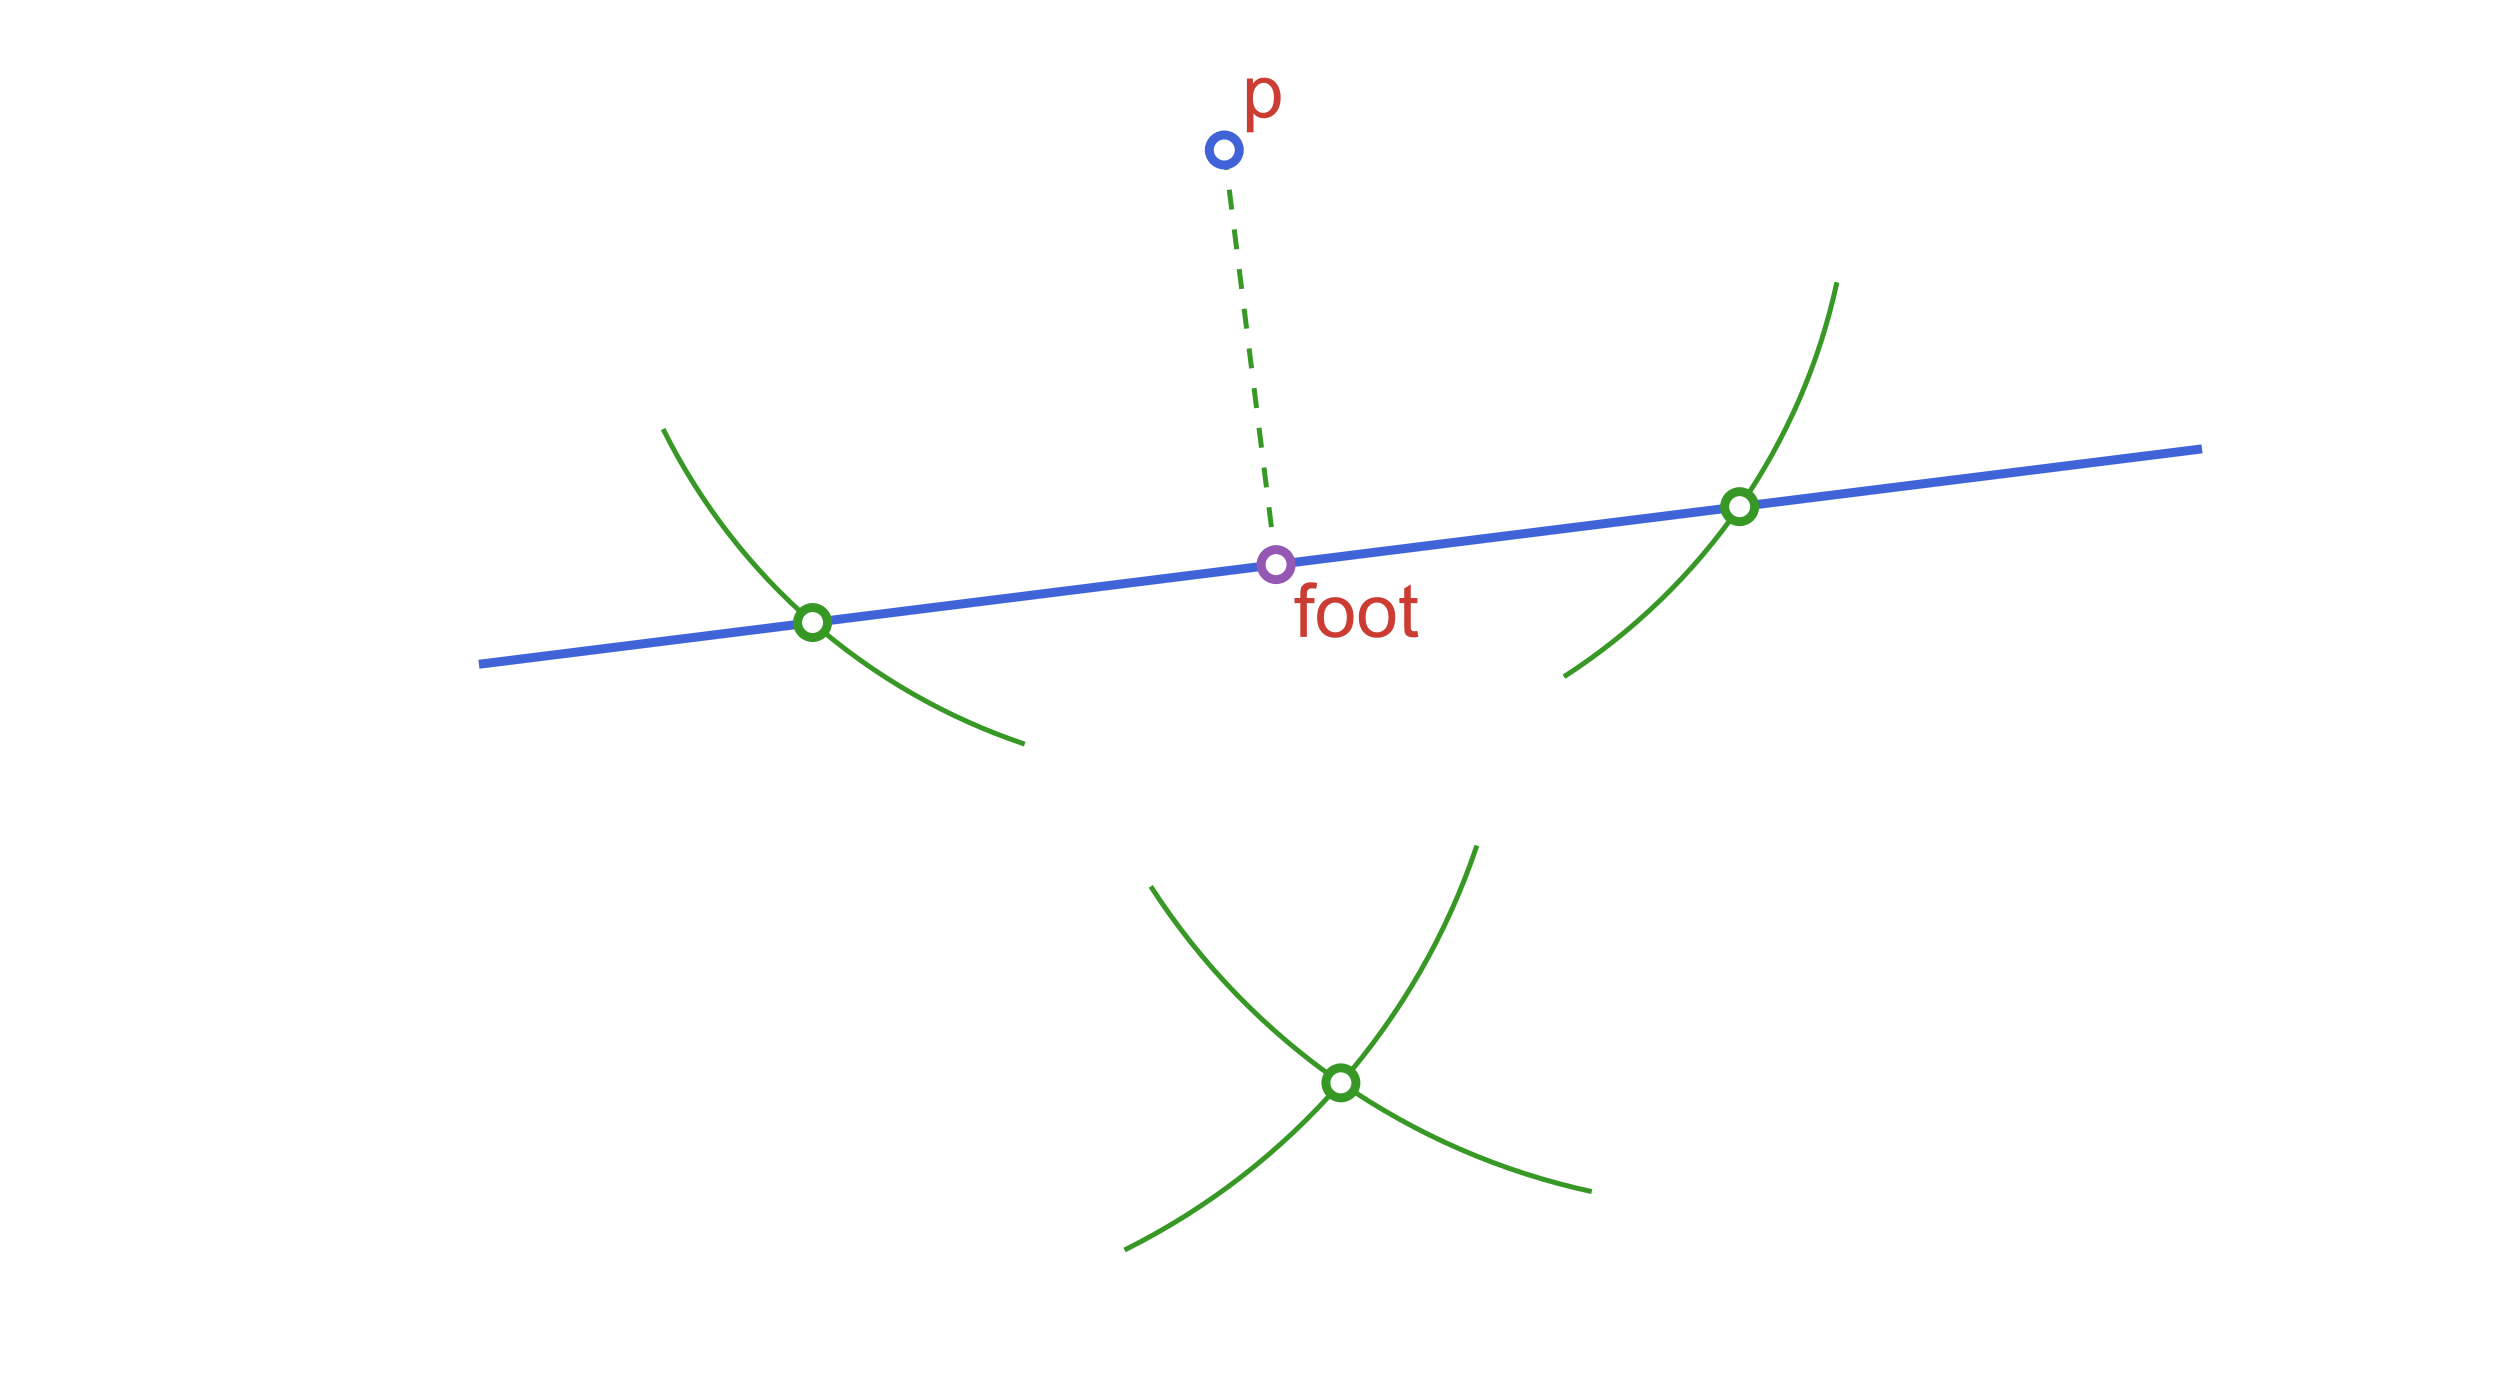
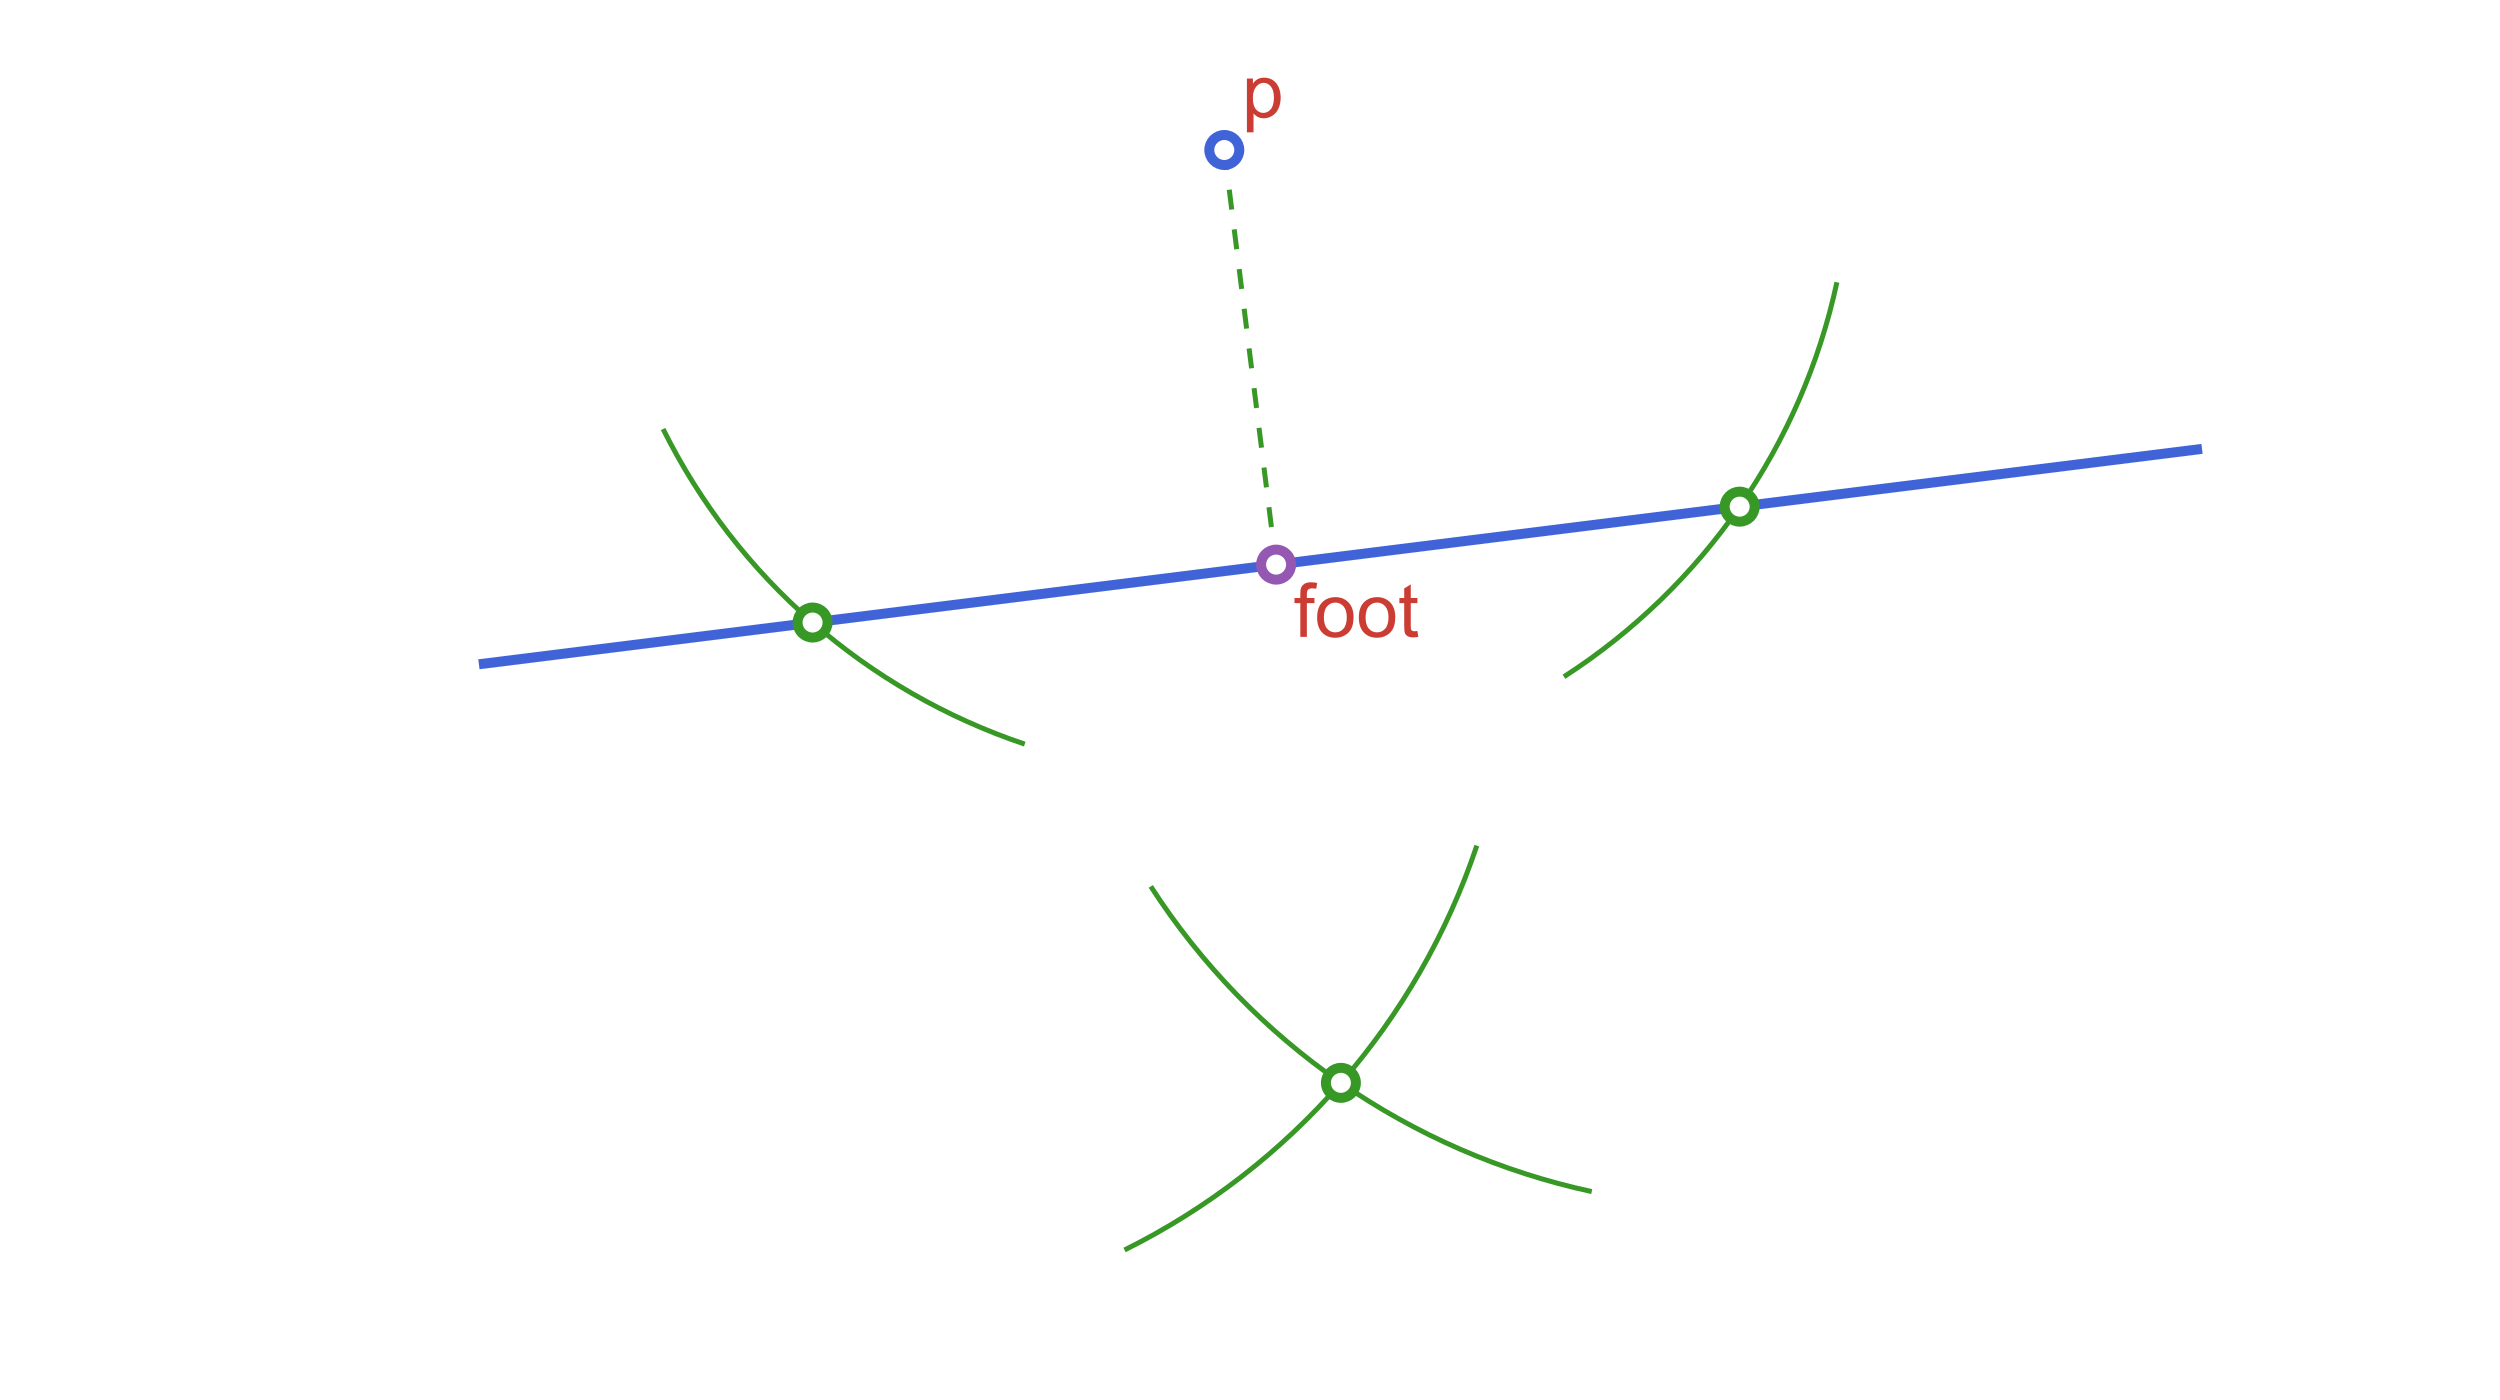
<svg xmlns="http://www.w3.org/2000/svg" xmlns:xlink="http://www.w3.org/1999/xlink" width="500" height="280" viewBox="0 0 500 280">
  <defs>
    <g>
      <g id="glyph-0-0">
        <path d="M 0.988 2.98 L 0.988 -7.777 L 2.191 -7.777 L 2.191 -6.766 C 2.473 -7.16 2.789 -7.457 3.148 -7.656 C 3.5 -7.852 3.934 -7.949 4.445 -7.953 C 5.105 -7.949 5.691 -7.781 6.203 -7.441 C 6.707 -7.098 7.09 -6.613 7.352 -5.996 C 7.609 -5.371 7.738 -4.691 7.742 -3.949 C 7.738 -3.152 7.598 -2.434 7.312 -1.797 C 7.023 -1.16 6.605 -0.672 6.066 -0.332 C 5.52 0.008 4.949 0.176 4.352 0.176 C 3.91 0.176 3.516 0.086 3.168 -0.102 C 2.816 -0.285 2.531 -0.52 2.309 -0.805 L 2.309 2.98 Z M 2.184 -3.844 C 2.18 -2.844 2.383 -2.102 2.789 -1.625 C 3.195 -1.141 3.684 -0.902 4.262 -0.906 C 4.844 -0.902 5.348 -1.148 5.766 -1.648 C 6.184 -2.141 6.391 -2.91 6.395 -3.953 C 6.391 -4.941 6.188 -5.684 5.781 -6.18 C 5.371 -6.672 4.883 -6.918 4.32 -6.922 C 3.758 -6.918 3.262 -6.656 2.832 -6.133 C 2.395 -5.605 2.18 -4.844 2.184 -3.844 Z M 2.184 -3.844 " />
      </g>
      <g id="glyph-0-1">
        <path d="M 1.305 0 L 1.305 -6.754 L 0.141 -6.754 L 0.141 -7.777 L 1.305 -7.777 L 1.305 -8.605 C 1.301 -9.125 1.348 -9.512 1.441 -9.77 C 1.566 -10.105 1.789 -10.383 2.113 -10.602 C 2.43 -10.812 2.879 -10.922 3.457 -10.922 C 3.828 -10.922 4.238 -10.875 4.688 -10.789 L 4.488 -9.641 C 4.215 -9.684 3.957 -9.707 3.715 -9.711 C 3.312 -9.707 3.027 -9.621 2.863 -9.453 C 2.695 -9.281 2.613 -8.965 2.613 -8.496 L 2.613 -7.777 L 4.133 -7.777 L 4.133 -6.754 L 2.613 -6.754 L 2.613 0 Z M 1.305 0 " />
      </g>
      <g id="glyph-0-2">
        <path d="M 0.5 -3.891 C 0.496 -5.328 0.898 -6.395 1.699 -7.09 C 2.367 -7.664 3.18 -7.949 4.145 -7.953 C 5.211 -7.949 6.086 -7.602 6.766 -6.902 C 7.441 -6.199 7.781 -5.23 7.785 -4 C 7.781 -2.996 7.629 -2.207 7.332 -1.637 C 7.027 -1.059 6.594 -0.613 6.023 -0.301 C 5.449 0.02 4.82 0.176 4.145 0.176 C 3.051 0.176 2.172 -0.172 1.504 -0.871 C 0.832 -1.566 0.496 -2.574 0.5 -3.891 Z M 1.852 -3.891 C 1.852 -2.891 2.066 -2.141 2.504 -1.648 C 2.934 -1.148 3.48 -0.902 4.145 -0.906 C 4.793 -0.902 5.34 -1.152 5.777 -1.652 C 6.211 -2.152 6.426 -2.91 6.43 -3.934 C 6.426 -4.891 6.207 -5.621 5.773 -6.117 C 5.336 -6.613 4.793 -6.859 4.145 -6.863 C 3.48 -6.859 2.934 -6.613 2.504 -6.121 C 2.066 -5.625 1.852 -4.883 1.852 -3.891 Z M 1.852 -3.891 " />
      </g>
      <g id="glyph-0-3">
        <path d="M 3.867 -1.18 L 4.059 -0.016 C 3.684 0.062 3.352 0.098 3.062 0.102 C 2.582 0.098 2.211 0.027 1.949 -0.125 C 1.684 -0.273 1.496 -0.473 1.391 -0.719 C 1.281 -0.965 1.23 -1.484 1.23 -2.277 L 1.23 -6.754 L 0.266 -6.754 L 0.266 -7.777 L 1.23 -7.777 L 1.23 -9.703 L 2.543 -10.496 L 2.543 -7.777 L 3.867 -7.777 L 3.867 -6.754 L 2.543 -6.754 L 2.543 -2.203 C 2.543 -1.828 2.562 -1.586 2.609 -1.48 C 2.652 -1.371 2.73 -1.285 2.836 -1.223 C 2.941 -1.156 3.09 -1.125 3.289 -1.129 C 3.43 -1.125 3.625 -1.141 3.867 -1.18 Z M 3.867 -1.18 " />
      </g>
    </g>
  </defs>
  <path fill="none" stroke-width="1" stroke-linecap="butt" stroke-linejoin="miter" stroke="rgb(22%, 59.6%, 14.9%)" stroke-opacity="1" stroke-miterlimit="10" d="M 204.949 148.828 C 173.438 138.242 147.418 115.574 132.617 85.805 " />
  <path fill="none" stroke-width="1" stroke-linecap="butt" stroke-linejoin="miter" stroke="rgb(22%, 59.6%, 14.9%)" stroke-opacity="1" stroke-miterlimit="10" d="M 367.383 56.457 C 360.367 88.953 340.727 117.332 312.789 135.348 " />
  <path fill="none" stroke-width="1" stroke-linecap="butt" stroke-linejoin="miter" stroke="rgb(22%, 59.6%, 14.9%)" stroke-opacity="1" stroke-miterlimit="10" d="M 295.367 169.129 C 283.535 204.363 258.188 233.453 224.906 250 " />
  <path fill="none" stroke-width="1" stroke-linecap="butt" stroke-linejoin="miter" stroke="rgb(22%, 59.6%, 14.9%)" stroke-opacity="1" stroke-miterlimit="10" d="M 318.352 238.32 C 282.02 230.473 250.293 208.516 230.152 177.281 " />
  <path fill="none" stroke-width="1" stroke-linecap="butt" stroke-linejoin="miter" stroke="rgb(22%, 59.6%, 14.9%)" stroke-opacity="1" stroke-dasharray="4 4" stroke-miterlimit="10" d="M 244.859 30 L 255.223 112.922 " />
-   <path fill="none" stroke-width="1.8" stroke-linecap="butt" stroke-linejoin="miter" stroke="rgb(25.1%, 38.8%, 84.7%)" stroke-opacity="1" stroke-miterlimit="10" d="M 95.781 132.852 L 440.402 89.773 " />
-   <path fill-rule="nonzero" fill="rgb(100%, 100%, 100%)" fill-opacity="1" stroke-width="1.8" stroke-linecap="butt" stroke-linejoin="miter" stroke="rgb(25.1%, 38.8%, 84.7%)" stroke-opacity="1" stroke-miterlimit="10" d="M 247.859 30 C 247.859 31.656 246.516 33 244.859 33 C 243.203 33 241.859 31.656 241.859 30 C 241.859 28.344 243.203 27 244.859 27 C 246.516 27 247.859 28.344 247.859 30 Z M 247.859 30 " />
-   <path fill-rule="nonzero" fill="rgb(100%, 100%, 100%)" fill-opacity="1" stroke-width="1.8" stroke-linecap="butt" stroke-linejoin="miter" stroke="rgb(22%, 59.6%, 14.9%)" stroke-opacity="1" stroke-miterlimit="10" d="M 165.516 124.508 C 165.516 126.168 164.172 127.508 162.516 127.508 C 160.859 127.508 159.516 126.168 159.516 124.508 C 159.516 122.852 160.859 121.508 162.516 121.508 C 164.172 121.508 165.516 122.852 165.516 124.508 Z M 350.934 101.332 C 350.934 102.988 349.59 104.332 347.934 104.332 C 346.273 104.332 344.934 102.988 344.934 101.332 C 344.934 99.676 346.273 98.332 347.934 98.332 C 349.59 98.332 350.934 99.676 350.934 101.332 Z M 271.18 216.57 C 271.18 218.23 269.836 219.57 268.18 219.57 C 266.523 219.57 265.18 218.23 265.18 216.57 C 265.18 214.914 266.523 213.57 268.18 213.57 C 269.836 213.57 271.18 214.914 271.18 216.57 Z M 271.18 216.57 " />
-   <path fill-rule="nonzero" fill="rgb(100%, 100%, 100%)" fill-opacity="1" stroke-width="1.8" stroke-linecap="butt" stroke-linejoin="miter" stroke="rgb(58.4%, 34.5%, 69.8%)" stroke-opacity="1" stroke-miterlimit="10" d="M 258.223 112.922 C 258.223 114.578 256.879 115.922 255.223 115.922 C 253.566 115.922 252.223 114.578 252.223 112.922 C 252.223 111.266 253.566 109.922 255.223 109.922 C 256.879 109.922 258.223 111.266 258.223 112.922 Z M 258.223 112.922 " />
+   <path fill="none" stroke-width="2" stroke-linecap="butt" stroke-linejoin="miter" stroke="rgb(25.1%, 38.8%, 84.7%)" stroke-opacity="1" stroke-miterlimit="10" d="M 95.781 132.852 L 440.402 89.773 " />
  <g fill="rgb(79.6%, 23.5%, 20%)" fill-opacity="1">
    <use xlink:href="#glyph-0-0" x="248.394" y="23.484" />
  </g>
  <g fill="rgb(79.6%, 23.5%, 20%)" fill-opacity="1">
    <use xlink:href="#glyph-0-1" x="258.759" y="127.377" />
    <use xlink:href="#glyph-0-2" x="262.927" y="127.377" />
    <use xlink:href="#glyph-0-2" x="271.269" y="127.377" />
    <use xlink:href="#glyph-0-3" x="279.611" y="127.377" />
  </g>
+   <path fill-rule="nonzero" fill="rgb(100%, 100%, 100%)" fill-opacity="1" stroke-width="2" stroke-linecap="butt" stroke-linejoin="miter" stroke="rgb(25.1%, 38.8%, 84.7%)" stroke-opacity="1" stroke-miterlimit="10" d="M 247.859 30 C 247.859 31.656 246.516 33 244.859 33 C 243.203 33 241.859 31.656 241.859 30 C 241.859 28.344 243.203 27 244.859 27 C 246.516 27 247.859 28.344 247.859 30 Z M 247.859 30 " />
+   <path fill-rule="nonzero" fill="rgb(100%, 100%, 100%)" fill-opacity="1" stroke-width="2" stroke-linecap="butt" stroke-linejoin="miter" stroke="rgb(22%, 59.6%, 14.9%)" stroke-opacity="1" stroke-miterlimit="10" d="M 165.516 124.508 C 165.516 126.168 164.172 127.508 162.516 127.508 C 160.859 127.508 159.516 126.168 159.516 124.508 C 159.516 122.852 160.859 121.508 162.516 121.508 C 164.172 121.508 165.516 122.852 165.516 124.508 Z M 350.934 101.332 C 350.934 102.988 349.59 104.332 347.934 104.332 C 346.273 104.332 344.934 102.988 344.934 101.332 C 344.934 99.676 346.273 98.332 347.934 98.332 C 349.59 98.332 350.934 99.676 350.934 101.332 Z M 271.18 216.57 C 271.18 218.23 269.836 219.57 268.18 219.57 C 266.523 219.57 265.18 218.23 265.18 216.57 C 265.18 214.914 266.523 213.57 268.18 213.57 C 269.836 213.57 271.18 214.914 271.18 216.57 Z M 271.18 216.57 " />
+   <path fill-rule="nonzero" fill="rgb(100%, 100%, 100%)" fill-opacity="1" stroke-width="2" stroke-linecap="butt" stroke-linejoin="miter" stroke="rgb(58.4%, 34.5%, 69.8%)" stroke-opacity="1" stroke-miterlimit="10" d="M 258.223 112.922 C 258.223 114.578 256.879 115.922 255.223 115.922 C 253.566 115.922 252.223 114.578 252.223 112.922 C 252.223 111.266 253.566 109.922 255.223 109.922 C 256.879 109.922 258.223 111.266 258.223 112.922 Z M 258.223 112.922 " />
</svg>
